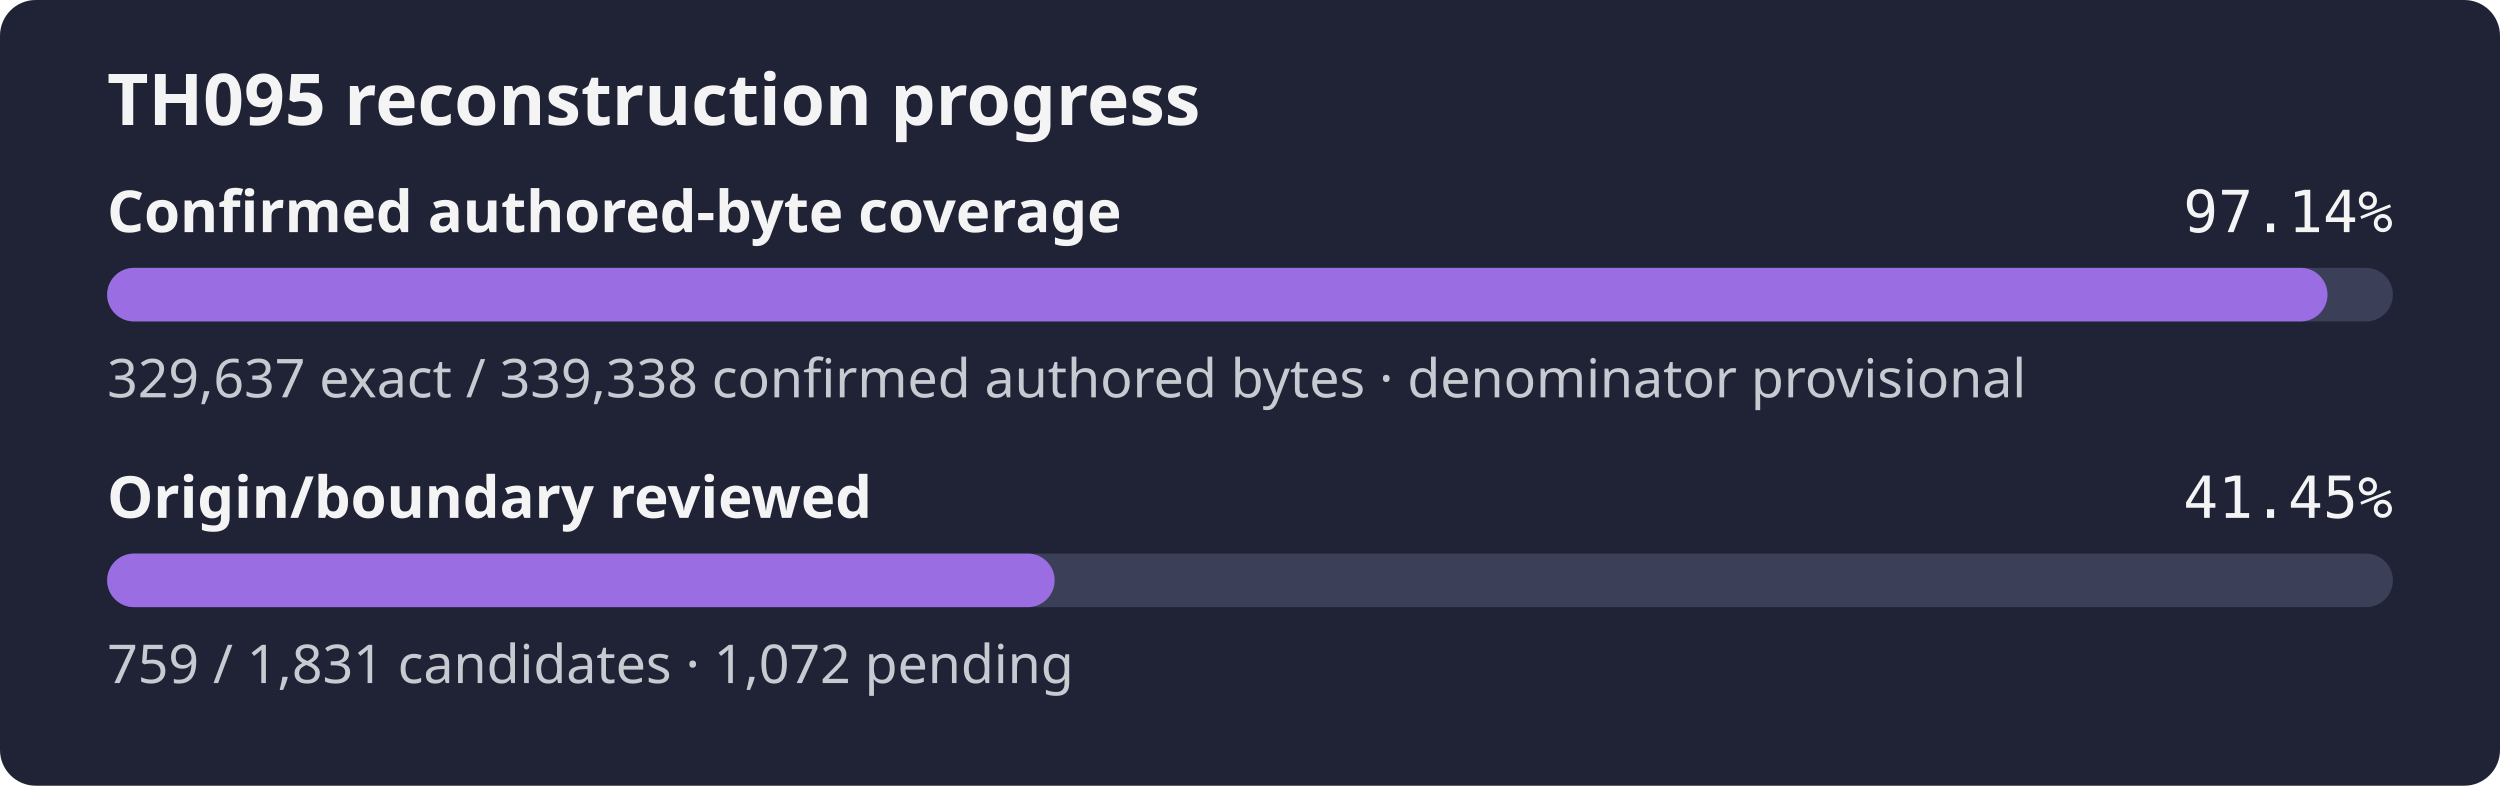
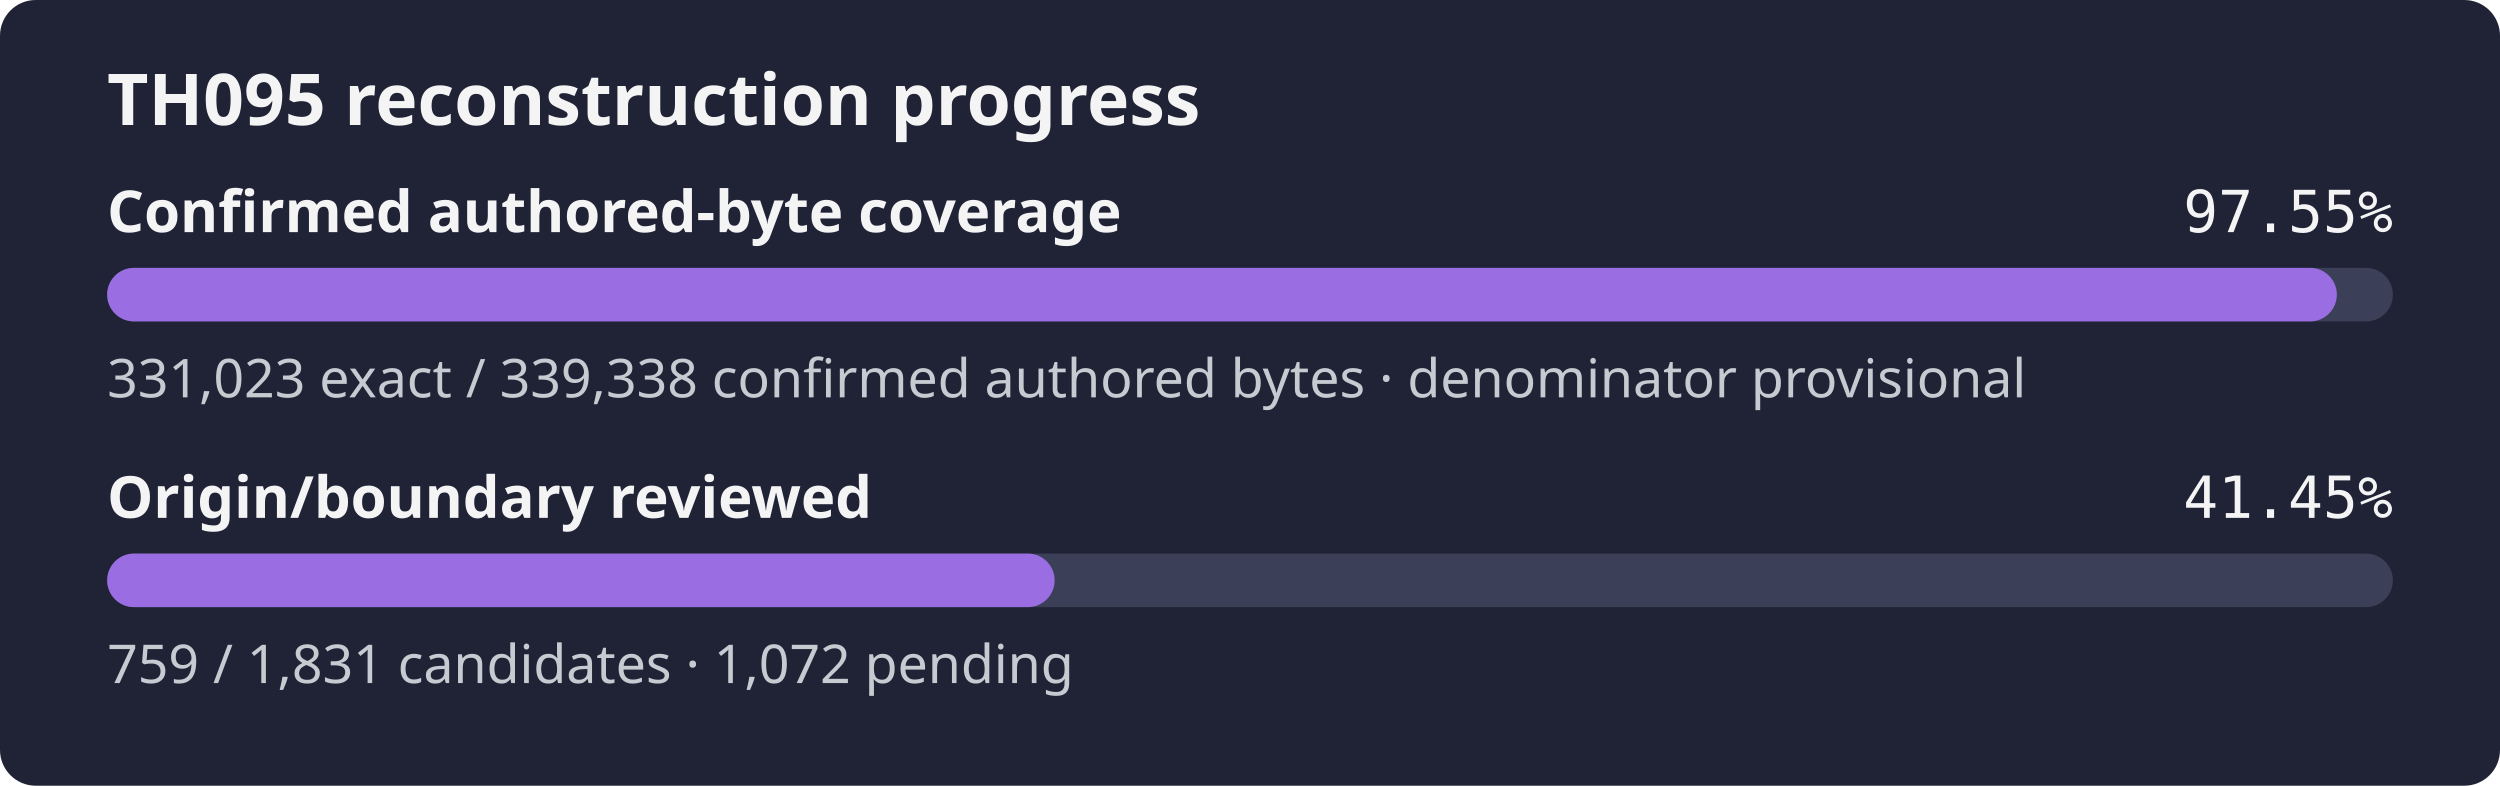
- <svg xmlns="http://www.w3.org/2000/svg" width="560" height="176" role="img" aria-label="TH095 reconstruction progress: 97.14% of the confirmed authored-byte set is exact, origin review 41.45%">
+ <svg xmlns="http://www.w3.org/2000/svg" width="560" height="176" role="img" aria-label="TH095 reconstruction progress: 97.55% of the confirmed authored-byte set is exact, origin review 41.45%">
  <rect width="560" height="176" rx="8" fill="#1f2335" />
  <text x="24" y="28" fill="#f4f4f5" font-family="sans-serif" font-size="16" font-weight="600">TH095 reconstruction progress</text>
  <text x="24" y="52" fill="#f4f4f5" font-family="sans-serif" font-size="13" font-weight="600">Confirmed authored-byte coverage</text>
-   <text x="536" y="52" fill="#f4f4f5" text-anchor="end" font-family="monospace" font-size="13">97.14%</text>
+   <text x="536" y="52" fill="#f4f4f5" text-anchor="end" font-family="monospace" font-size="13">97.55%</text>
  <rect x="24" y="60" width="512" height="12" rx="6" fill="#3b4058" />
-   <rect x="24" y="60" width="497.36" height="12" rx="6" fill="#9b6de3" />
-   <text x="24" y="89" fill="#c8cad2" font-family="sans-serif" font-size="12">329,637 exact / 339,338 confirmed authored bytes · denominator provisional</text>
+   <rect x="24" y="60" width="499.45" height="12" rx="6" fill="#9b6de3" />
+   <text x="24" y="89" fill="#c8cad2" font-family="sans-serif" font-size="12">331,023 exact / 339,338 confirmed authored bytes · denominator provisional</text>
  <text x="24" y="116" fill="#f4f4f5" font-family="sans-serif" font-size="13" font-weight="600">Origin/boundary reviewed</text>
  <text x="536" y="116" fill="#f4f4f5" text-anchor="end" font-family="monospace" font-size="13">41.45%</text>
  <rect x="24" y="124" width="512" height="12" rx="6" fill="#3b4058" />
  <rect x="24" y="124" width="212.24" height="12" rx="6" fill="#9b6de3" />
  <text x="24" y="153" fill="#c8cad2" font-family="sans-serif" font-size="12">759 / 1,831 candidates · 1,072 pending</text>
</svg>
